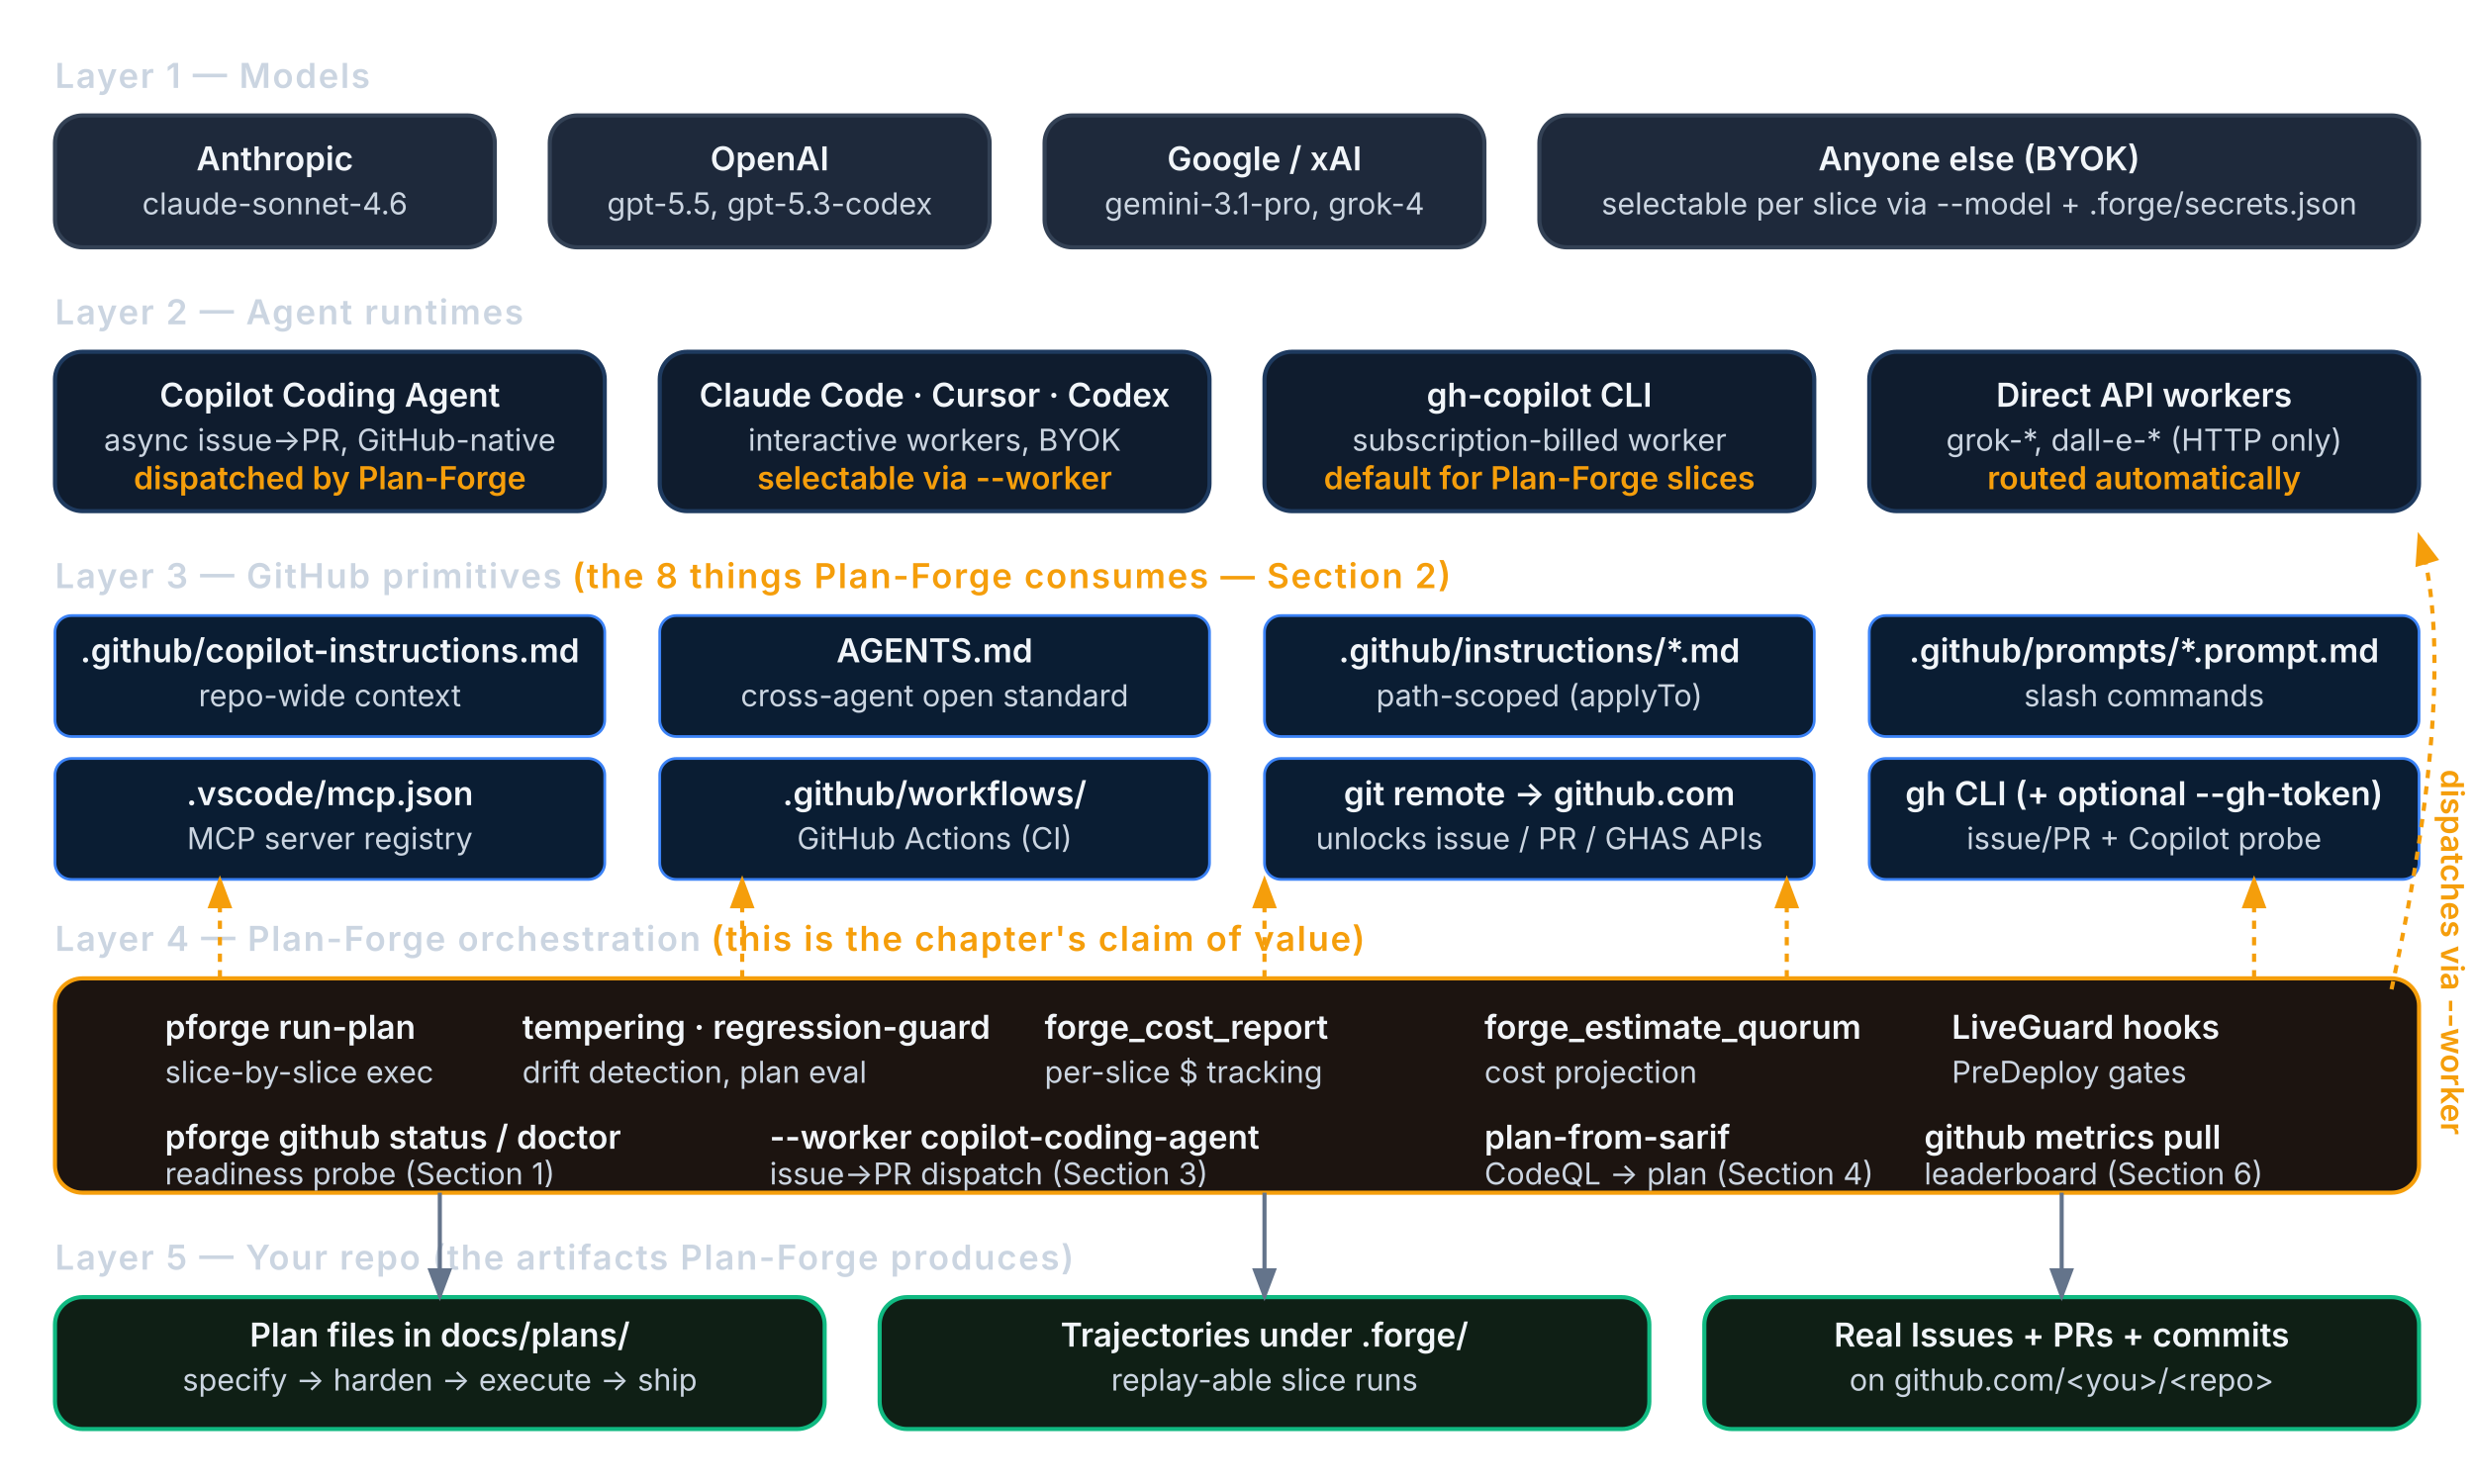
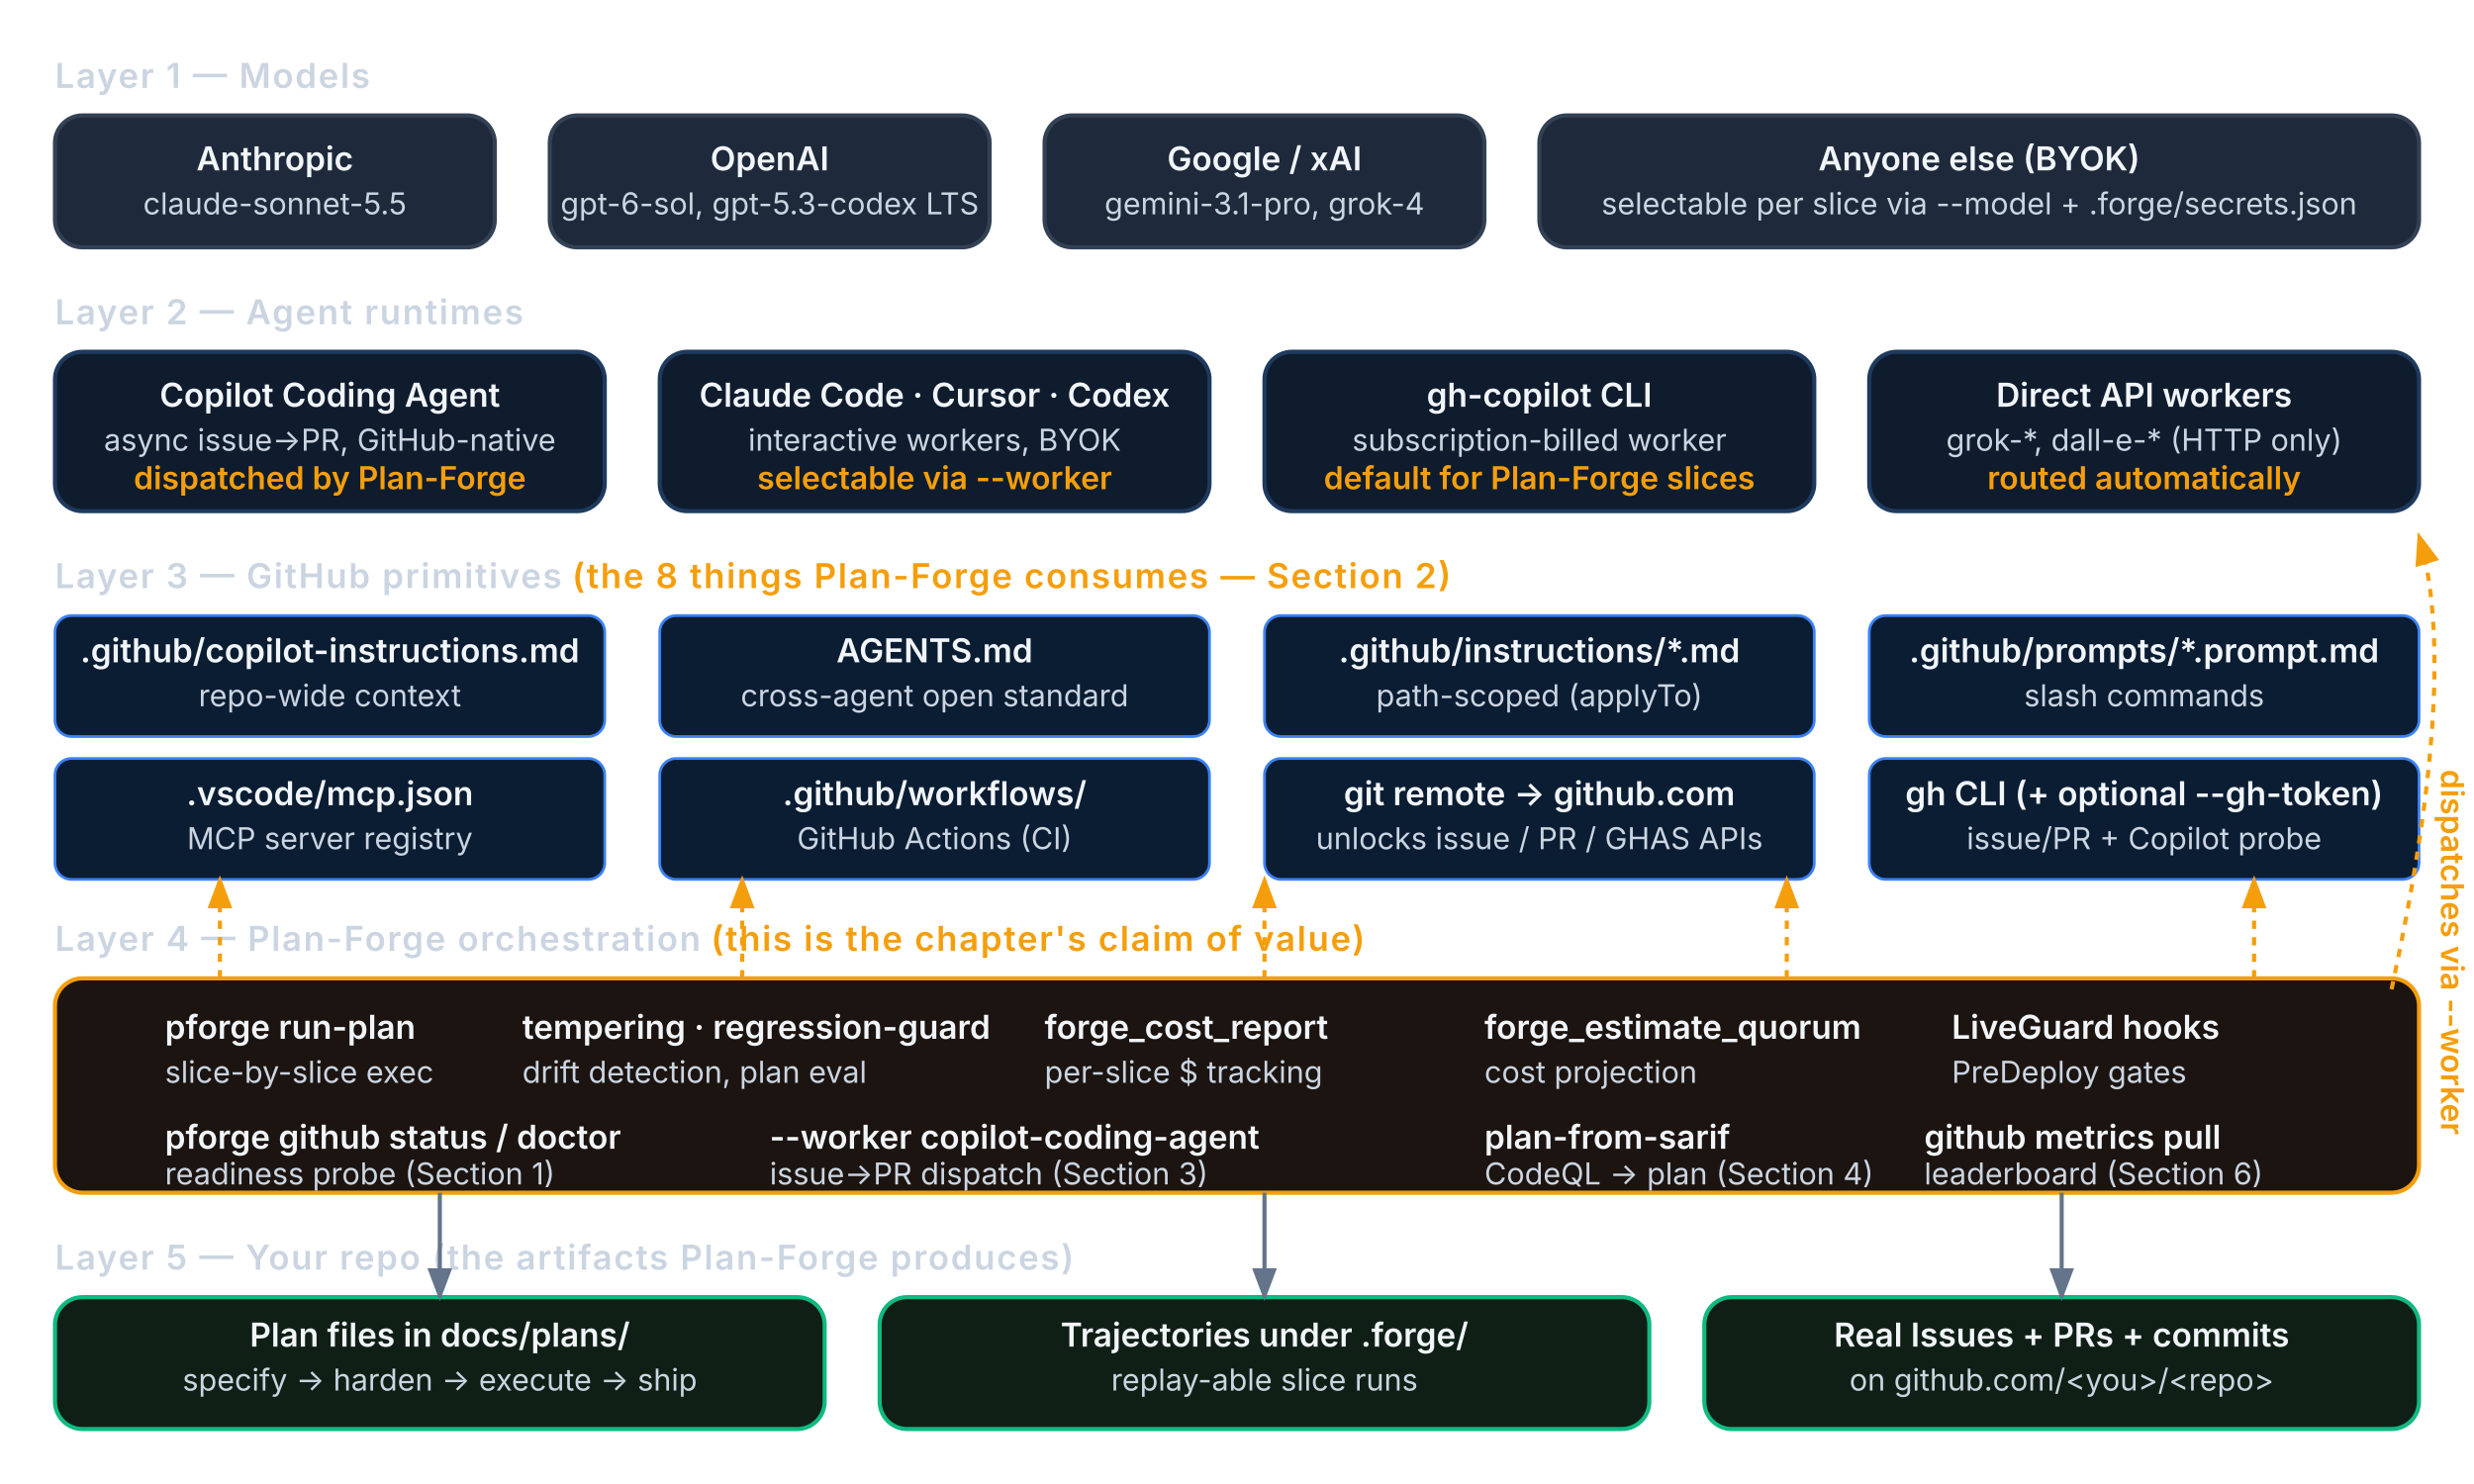
<svg xmlns="http://www.w3.org/2000/svg" viewBox="0 0 900 540" fill="none">
  <style>
    text { font-family: 'Inter', sans-serif; }
    .layer { rx: 10; ry: 10; stroke-width: 1.5; }
    .primitive { rx: 6; ry: 6; stroke-width: 1; }
    .arrow { stroke: #64748b; stroke-width: 1.5; fill: none; marker-end: url(#arrowhead); }
    .arrow-up { stroke: #f59e0b; stroke-width: 1.5; fill: none; marker-end: url(#arrowhead-amber); stroke-dasharray: 3 3; }
    .label { font-size: 11px; fill: #cbd5e1; }
    .title { font-size: 12px; fill: #f1f5f9; font-weight: 600; }
    .layer-title { font-size: 12.5px; fill: #cbd5e1; font-weight: 600; text-transform: uppercase; letter-spacing: 0.05em; }
    .accent { font-size: 11.5px; fill: #f59e0b; font-weight: 600; }
    .desc { font-size: 11px; fill: #cbd5e1; }
  </style>
  <defs>
    <marker id="arrowhead" markerWidth="8" markerHeight="6" refX="7" refY="3" orient="auto">
      <path d="M0,0 L8,3 L0,6" fill="#64748b" />
    </marker>
    <marker id="arrowhead-amber" markerWidth="8" markerHeight="6" refX="7" refY="3" orient="auto">
      <path d="M0,0 L8,3 L0,6" fill="#f59e0b" />
    </marker>
  </defs>
  <text x="20" y="32" class="layer-title">Layer 1 — Models</text>
  <g>
    <rect x="20" y="42" width="160" height="48" class="layer" fill="#1e293b" stroke="#334155" />
    <text x="100" y="62" text-anchor="middle" class="title">Anthropic</text>
-     <text x="100" y="78" text-anchor="middle" class="desc">claude-sonnet-4.6</text>
+     <text x="100" y="78" text-anchor="middle" class="desc">claude-sonnet-5.5</text>
    <rect x="200" y="42" width="160" height="48" class="layer" fill="#1e293b" stroke="#334155" />
    <text x="280" y="62" text-anchor="middle" class="title">OpenAI</text>
-     <text x="280" y="78" text-anchor="middle" class="desc">gpt-5.5, gpt-5.3-codex</text>
+     <text x="280" y="78" text-anchor="middle" class="desc">gpt-6-sol, gpt-5.3-codex LTS</text>
    <rect x="380" y="42" width="160" height="48" class="layer" fill="#1e293b" stroke="#334155" />
    <text x="460" y="62" text-anchor="middle" class="title">Google / xAI</text>
    <text x="460" y="78" text-anchor="middle" class="desc">gemini-3.1-pro, grok-4</text>
    <rect x="560" y="42" width="320" height="48" class="layer" fill="#1e293b" stroke="#334155" />
    <text x="720" y="62" text-anchor="middle" class="title">Anyone else (BYOK)</text>
    <text x="720" y="78" text-anchor="middle" class="desc">selectable per slice via --model + .forge/secrets.json</text>
  </g>
  <text x="20" y="118" class="layer-title">Layer 2 — Agent runtimes</text>
  <g>
    <rect x="20" y="128" width="200" height="58" class="layer" fill="#0f1c2e" stroke="#1e3a5f" />
    <text x="120" y="148" text-anchor="middle" class="title">Copilot Coding Agent</text>
    <text x="120" y="164" text-anchor="middle" class="desc">async issue→PR, GitHub-native</text>
    <text x="120" y="178" text-anchor="middle" class="accent">dispatched by Plan-Forge</text>
    <rect x="240" y="128" width="200" height="58" class="layer" fill="#0f1c2e" stroke="#1e3a5f" />
    <text x="340" y="148" text-anchor="middle" class="title">Claude Code · Cursor · Codex</text>
    <text x="340" y="164" text-anchor="middle" class="desc">interactive workers, BYOK</text>
    <text x="340" y="178" text-anchor="middle" class="accent">selectable via --worker</text>
    <rect x="460" y="128" width="200" height="58" class="layer" fill="#0f1c2e" stroke="#1e3a5f" />
    <text x="560" y="148" text-anchor="middle" class="title">gh-copilot CLI</text>
    <text x="560" y="164" text-anchor="middle" class="desc">subscription-billed worker</text>
    <text x="560" y="178" text-anchor="middle" class="accent">default for Plan-Forge slices</text>
    <rect x="680" y="128" width="200" height="58" class="layer" fill="#0f1c2e" stroke="#1e3a5f" />
    <text x="780" y="148" text-anchor="middle" class="title">Direct API workers</text>
    <text x="780" y="164" text-anchor="middle" class="desc">grok-*, dall-e-* (HTTP only)</text>
    <text x="780" y="178" text-anchor="middle" class="accent">routed automatically</text>
  </g>
  <text x="20" y="214" class="layer-title">Layer 3 — GitHub primitives <tspan fill="#f59e0b">(the 8 things Plan-Forge consumes — Section 2)</tspan>
  </text>
  <g>
    <rect x="20" y="224" width="200" height="44" class="primitive" fill="#0a1d33" stroke="#3b82f6" />
    <text x="120" y="241" text-anchor="middle" class="title">.github/copilot-instructions.md</text>
    <text x="120" y="257" text-anchor="middle" class="desc">repo-wide context</text>
    <rect x="240" y="224" width="200" height="44" class="primitive" fill="#0a1d33" stroke="#3b82f6" />
    <text x="340" y="241" text-anchor="middle" class="title">AGENTS.md</text>
    <text x="340" y="257" text-anchor="middle" class="desc">cross-agent open standard</text>
    <rect x="460" y="224" width="200" height="44" class="primitive" fill="#0a1d33" stroke="#3b82f6" />
    <text x="560" y="241" text-anchor="middle" class="title">.github/instructions/*.md</text>
    <text x="560" y="257" text-anchor="middle" class="desc">path-scoped (applyTo)</text>
    <rect x="680" y="224" width="200" height="44" class="primitive" fill="#0a1d33" stroke="#3b82f6" />
    <text x="780" y="241" text-anchor="middle" class="title">.github/prompts/*.prompt.md</text>
    <text x="780" y="257" text-anchor="middle" class="desc">slash commands</text>
    <rect x="20" y="276" width="200" height="44" class="primitive" fill="#0a1d33" stroke="#3b82f6" />
    <text x="120" y="293" text-anchor="middle" class="title">.vscode/mcp.json</text>
    <text x="120" y="309" text-anchor="middle" class="desc">MCP server registry</text>
    <rect x="240" y="276" width="200" height="44" class="primitive" fill="#0a1d33" stroke="#3b82f6" />
    <text x="340" y="293" text-anchor="middle" class="title">.github/workflows/</text>
    <text x="340" y="309" text-anchor="middle" class="desc">GitHub Actions (CI)</text>
    <rect x="460" y="276" width="200" height="44" class="primitive" fill="#0a1d33" stroke="#3b82f6" />
    <text x="560" y="293" text-anchor="middle" class="title">git remote → github.com</text>
    <text x="560" y="309" text-anchor="middle" class="desc">unlocks issue / PR / GHAS APIs</text>
    <rect x="680" y="276" width="200" height="44" class="primitive" fill="#0a1d33" stroke="#3b82f6" />
    <text x="780" y="293" text-anchor="middle" class="title">gh CLI (+ optional --gh-token)</text>
    <text x="780" y="309" text-anchor="middle" class="desc">issue/PR + Copilot probe</text>
  </g>
  <text x="20" y="346" class="layer-title">Layer 4 — Plan-Forge orchestration <tspan fill="#f59e0b">(this is the chapter's claim of value)</tspan>
  </text>
  <g>
    <rect x="20" y="356" width="860" height="78" class="layer" fill="#1c1410" stroke="#f59e0b" stroke-width="2" />
    <text x="60" y="378" class="title">pforge run-plan</text>
    <text x="60" y="394" class="desc">slice-by-slice exec</text>
    <text x="190" y="378" class="title">tempering · regression-guard</text>
    <text x="190" y="394" class="desc">drift detection, plan eval</text>
    <text x="380" y="378" class="title">forge_cost_report</text>
    <text x="380" y="394" class="desc">per-slice $ tracking</text>
    <text x="540" y="378" class="title">forge_estimate_quorum</text>
    <text x="540" y="394" class="desc">cost projection</text>
    <text x="710" y="378" class="title">LiveGuard hooks</text>
    <text x="710" y="394" class="desc">PreDeploy gates</text>
    <text x="60" y="418" class="title">pforge github status / doctor</text>
    <text x="60" y="431" class="desc">readiness probe (Section 1)</text>
    <text x="280" y="418" class="title">--worker copilot-coding-agent</text>
    <text x="280" y="431" class="desc">issue→PR dispatch (Section 3)</text>
    <text x="540" y="418" class="title">plan-from-sarif</text>
    <text x="540" y="431" class="desc">CodeQL → plan (Section 4)</text>
    <text x="700" y="418" class="title">github metrics pull</text>
    <text x="700" y="431" class="desc">leaderboard (Section 6)</text>
  </g>
  <text x="20" y="462" class="layer-title">Layer 5 — Your repo (the artifacts Plan-Forge produces)</text>
  <g>
    <rect x="20" y="472" width="280" height="48" class="layer" fill="#0f1f15" stroke="#10b981" />
    <text x="160" y="490" text-anchor="middle" class="title">Plan files in docs/plans/</text>
    <text x="160" y="506" text-anchor="middle" class="desc">specify → harden → execute → ship</text>
    <rect x="320" y="472" width="280" height="48" class="layer" fill="#0f1f15" stroke="#10b981" />
    <text x="460" y="490" text-anchor="middle" class="title">Trajectories under .forge/</text>
    <text x="460" y="506" text-anchor="middle" class="desc">replay-able slice runs</text>
    <rect x="620" y="472" width="260" height="48" class="layer" fill="#0f1f15" stroke="#10b981" />
    <text x="750" y="490" text-anchor="middle" class="title">Real Issues + PRs + commits</text>
    <text x="750" y="506" text-anchor="middle" class="desc">on github.com/&lt;you&gt;/&lt;repo&gt;</text>
  </g>
  <path d="M 80 356 L 80 320" class="arrow-up" />
  <path d="M 270 356 L 270 320" class="arrow-up" />
  <path d="M 460 356 L 460 320" class="arrow-up" />
  <path d="M 650 356 L 650 320" class="arrow-up" />
  <path d="M 820 356 L 820 320" class="arrow-up" />
  <path d="M 160 434 L 160 472" class="arrow" />
  <path d="M 460 434 L 460 472" class="arrow" />
  <path d="M 750 434 L 750 472" class="arrow" />
  <path d="M 870 360 Q 895 245 880 195" class="arrow-up" />
  <text x="888" y="280" class="accent" transform="rotate(90 888 280)">dispatches via --worker</text>
</svg>
